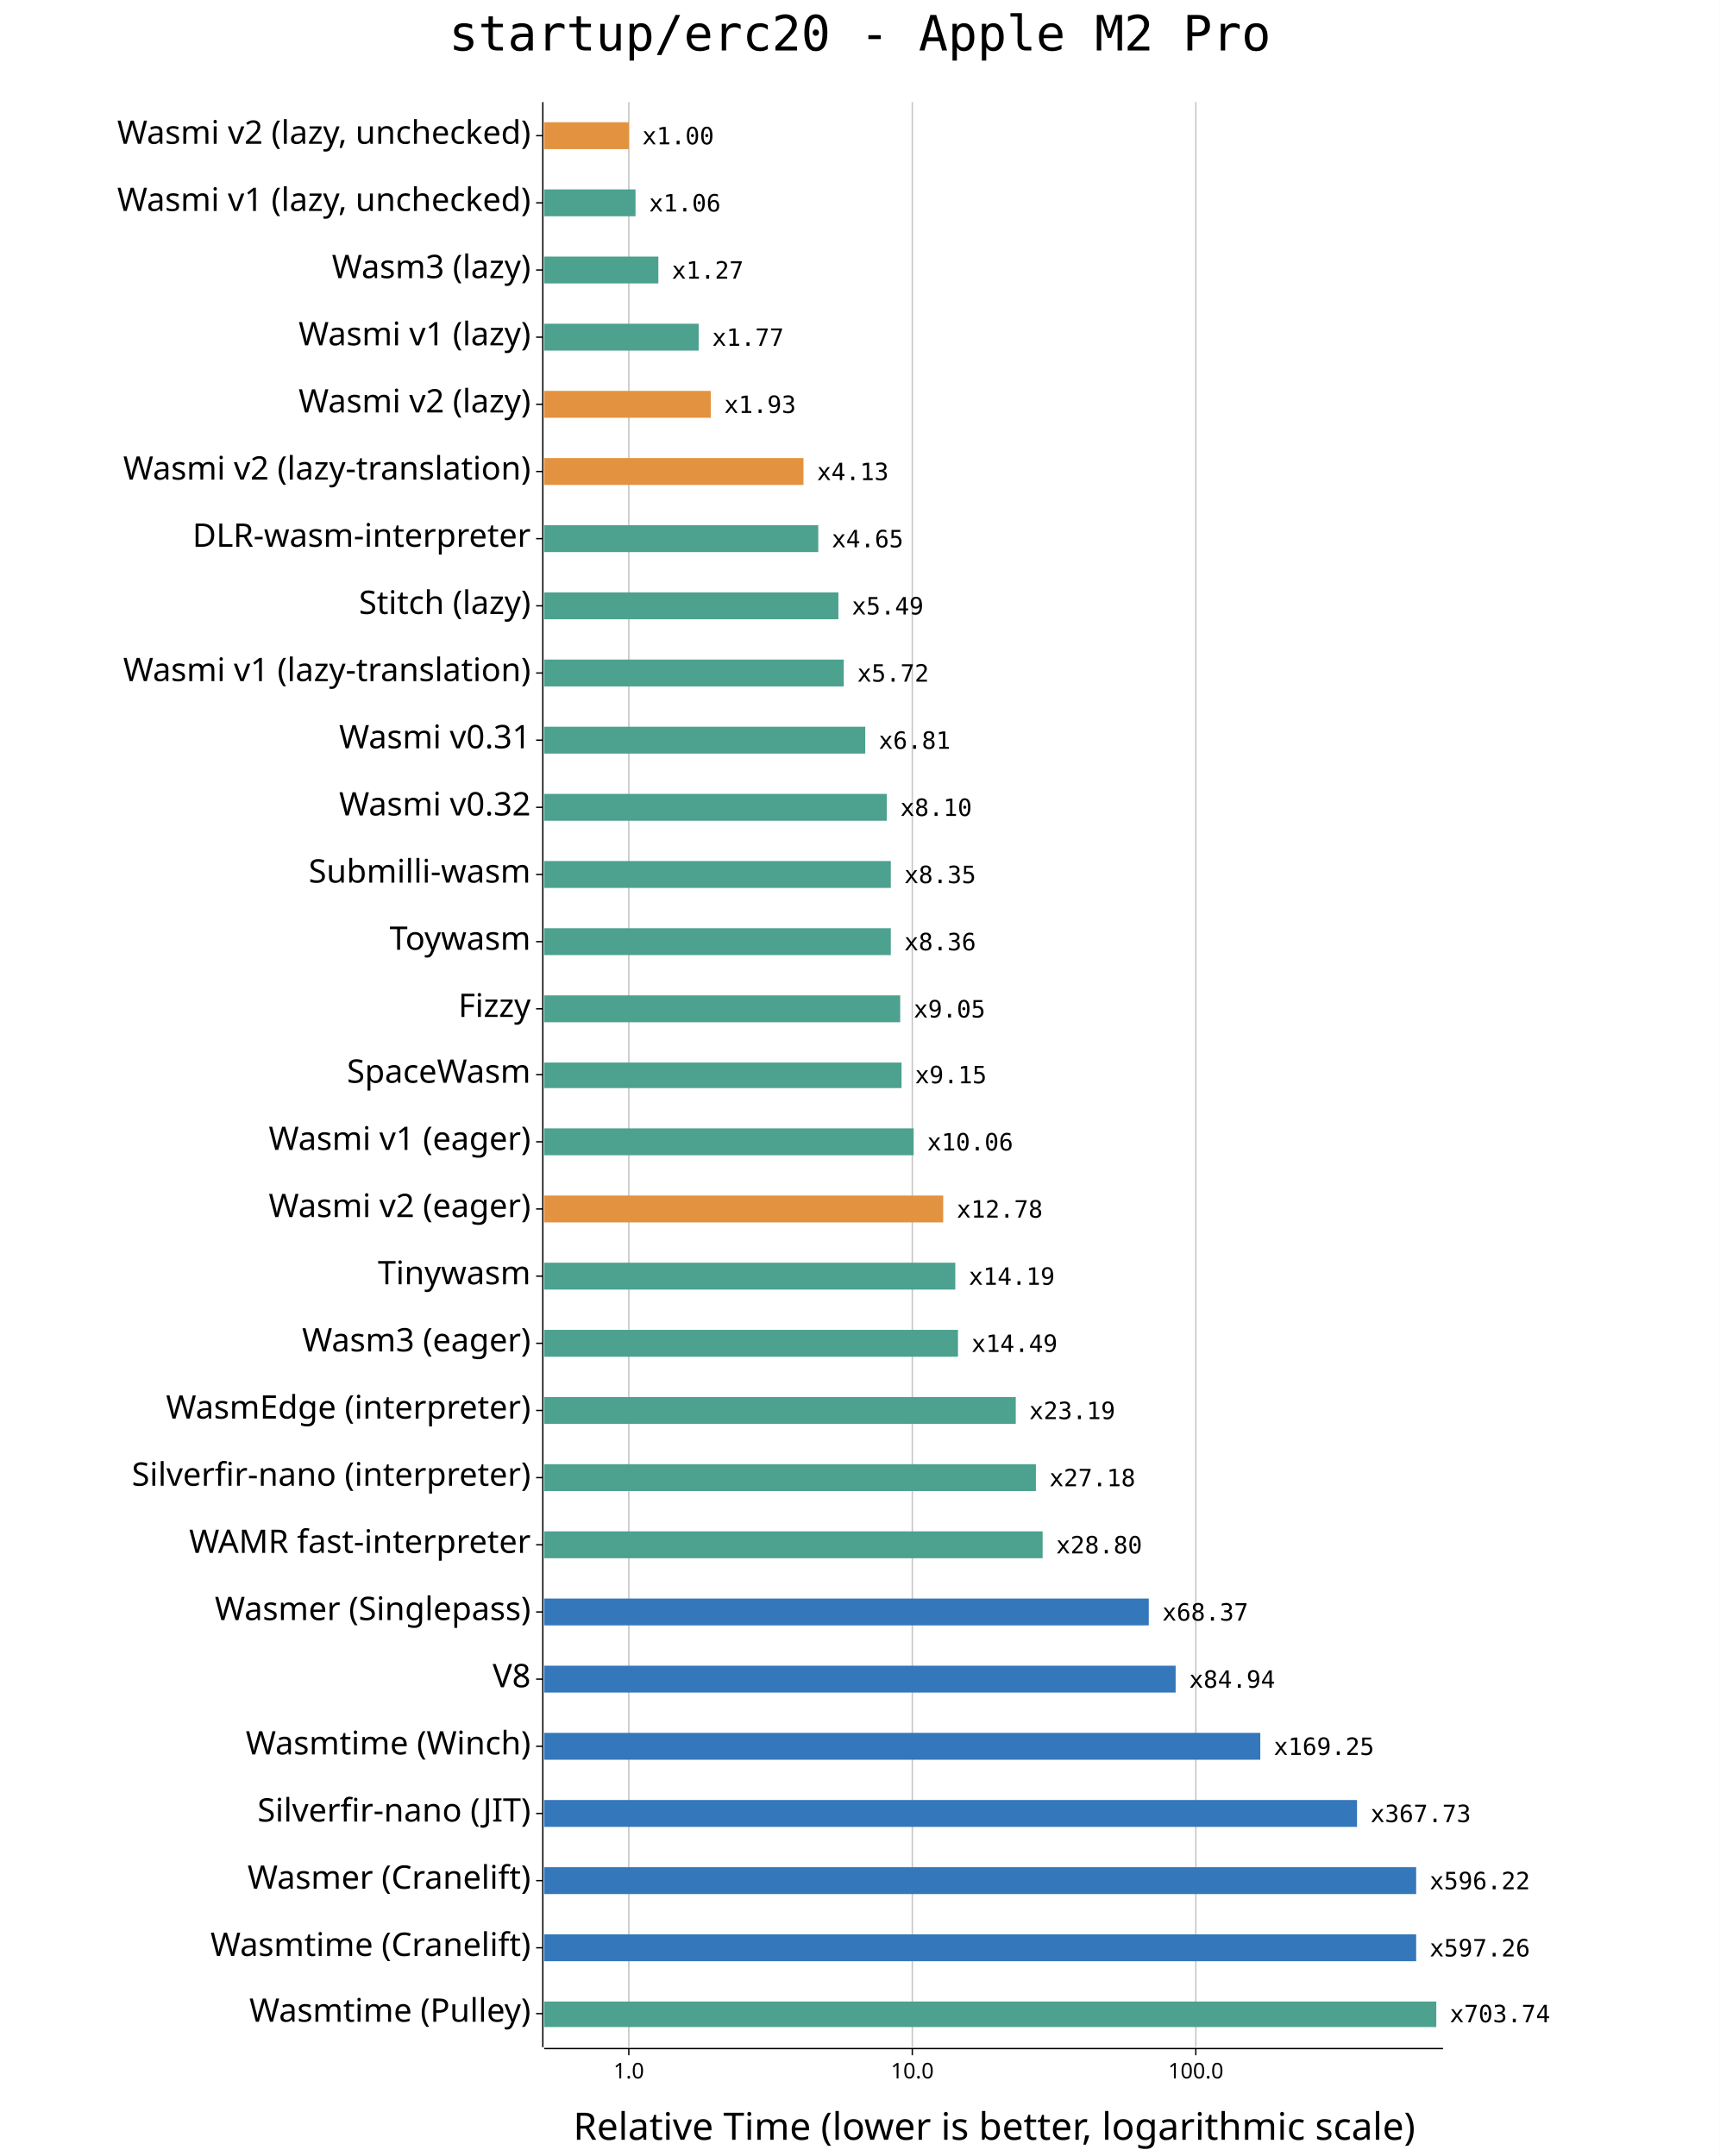
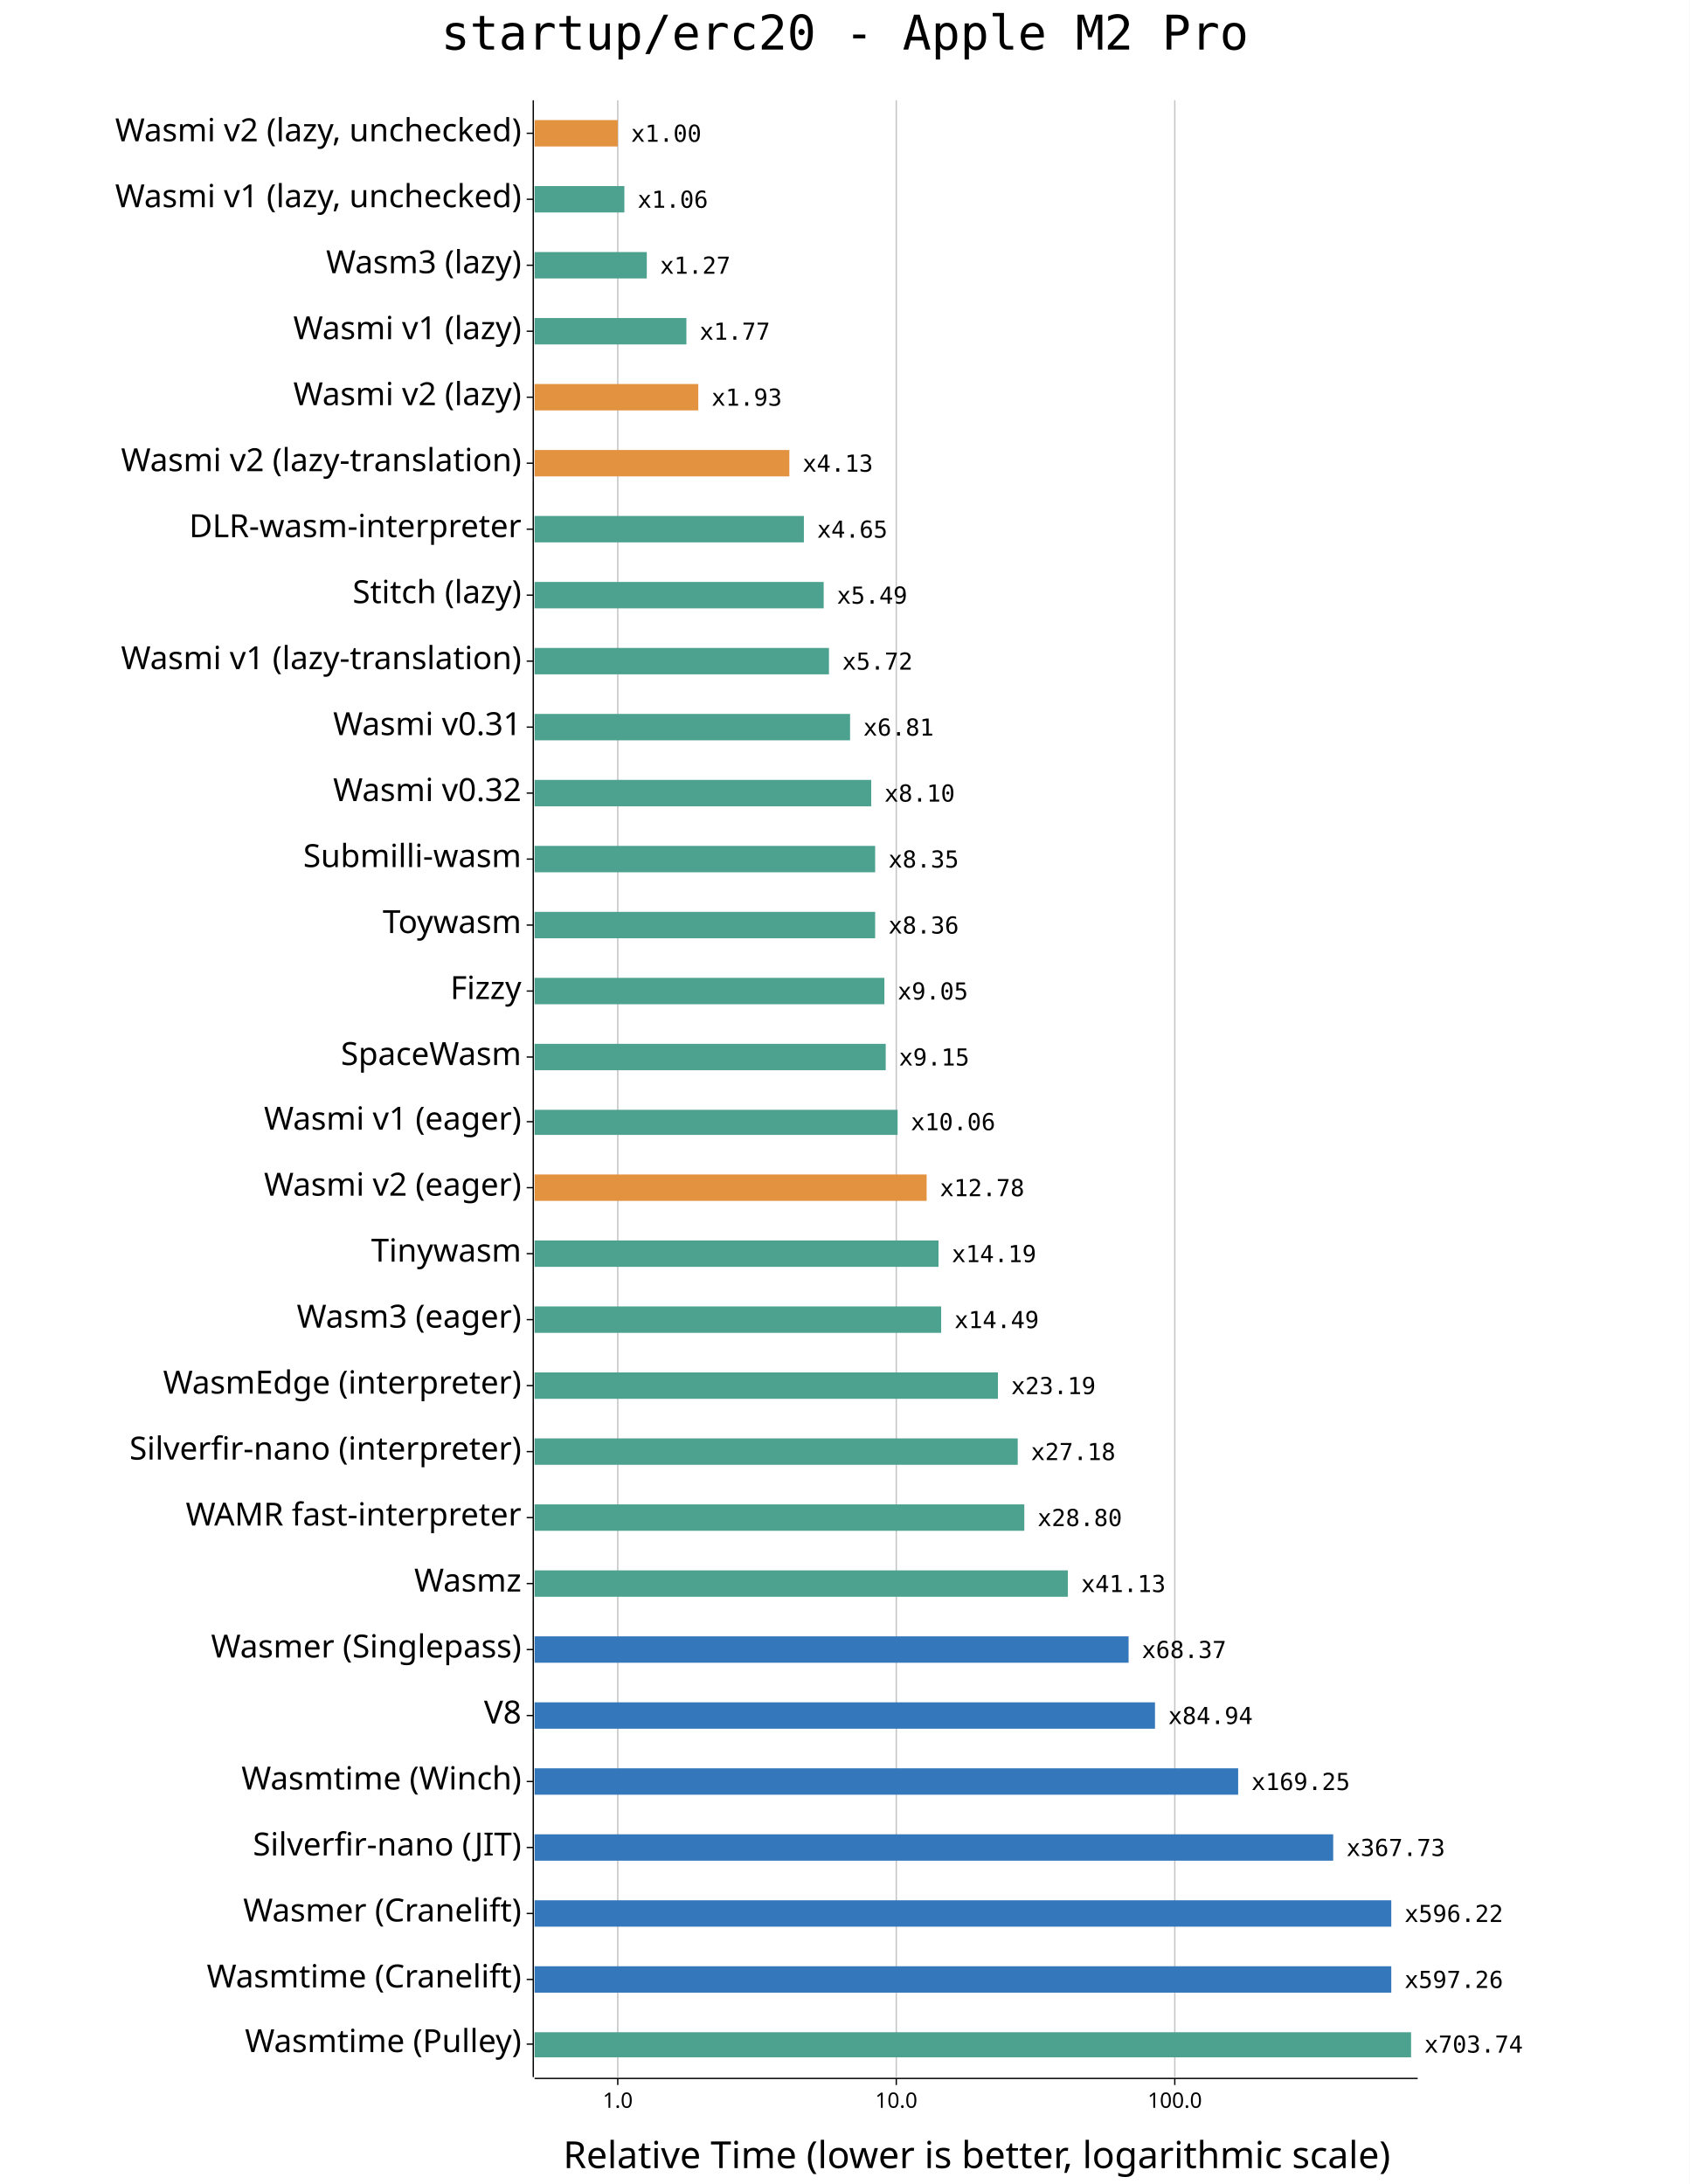
- <svg xmlns="http://www.w3.org/2000/svg" width="1280" height="1605" viewBox="0 0 1280 1605">
-   <rect x="0" y="0" width="1280" height="1605" opacity="1" fill="#FFFFFF" stroke="none" />
+ <svg xmlns="http://www.w3.org/2000/svg" width="1280" height="1655" viewBox="0 0 1280 1655">
+   <rect x="0" y="0" width="1280" height="1655" opacity="1" fill="#FFFFFF" stroke="none" />
  <text x="640" y="10" dy="0.76em" text-anchor="middle" font-family="monospace" font-size="36.29" opacity="1" fill="#000000">
startup/erc20 - Apple M2 Pro
</text>
-   <line opacity="0.1" stroke="#000000" stroke-width="1" x1="468" y1="1524" x2="468" y2="76" />
-   <line opacity="0.1" stroke="#000000" stroke-width="1" x1="679" y1="1524" x2="679" y2="76" />
-   <line opacity="0.1" stroke="#000000" stroke-width="1" x1="890" y1="1524" x2="890" y2="76" />
-   <text x="5" y="800" dy="0.76em" text-anchor="middle" font-family="sans-serif" font-size="28.226" opacity="1" fill="#000000" transform="rotate(270, 5, 800)">
+   <line opacity="0.1" stroke="#000000" stroke-width="1" x1="468" y1="1574" x2="468" y2="76" />
+   <line opacity="0.1" stroke="#000000" stroke-width="1" x1="679" y1="1574" x2="679" y2="76" />
+   <line opacity="0.1" stroke="#000000" stroke-width="1" x1="890" y1="1574" x2="890" y2="76" />
+   <text x="5" y="825" dy="0.76em" text-anchor="middle" font-family="sans-serif" font-size="28.226" opacity="1" fill="#000000" transform="rotate(270, 5, 825)">

</text>
-   <text x="740" y="1600" dy="-0.5ex" text-anchor="middle" font-family="sans-serif" font-size="28.226" opacity="1" fill="#000000">
+   <text x="740" y="1650" dy="-0.5ex" text-anchor="middle" font-family="sans-serif" font-size="28.226" opacity="1" fill="#000000">
Relative Time (lower is better, logarithmic scale)
</text>
-   <line opacity="0.15" stroke="#000000" stroke-width="1" x1="468" y1="1524" x2="468" y2="76" />
-   <line opacity="0.15" stroke="#000000" stroke-width="1" x1="679" y1="1524" x2="679" y2="76" />
-   <line opacity="0.15" stroke="#000000" stroke-width="1" x1="890" y1="1524" x2="890" y2="76" />
-   <polyline fill="none" opacity="1" stroke="#000000" stroke-width="1" points="404,76 404,1524 " />
-   <text x="395" y="1499" dy="0.5ex" text-anchor="end" font-family="sans-serif" font-size="24.194" opacity="1" fill="#000000">
+   <line opacity="0.15" stroke="#000000" stroke-width="1" x1="468" y1="1574" x2="468" y2="76" />
+   <line opacity="0.15" stroke="#000000" stroke-width="1" x1="679" y1="1574" x2="679" y2="76" />
+   <line opacity="0.15" stroke="#000000" stroke-width="1" x1="890" y1="1574" x2="890" y2="76" />
+   <polyline fill="none" opacity="1" stroke="#000000" stroke-width="1" points="404,76 404,1574 " />
+   <text x="395" y="1549" dy="0.5ex" text-anchor="end" font-family="sans-serif" font-size="24.194" opacity="1" fill="#000000">
Wasmtime (Pulley)
</text>
-   <polyline fill="none" opacity="1" stroke="#000000" stroke-width="1" points="399,1499 404,1499 " />
+   <polyline fill="none" opacity="1" stroke="#000000" stroke-width="1" points="399,1549 404,1549 " />
+   <text x="395" y="1500" dy="0.5ex" text-anchor="end" font-family="sans-serif" font-size="24.194" opacity="1" fill="#000000">
+ Wasmtime (Cranelift)
+ </text>
+   <polyline fill="none" opacity="1" stroke="#000000" stroke-width="1" points="399,1500 404,1500 " />
  <text x="395" y="1450" dy="0.5ex" text-anchor="end" font-family="sans-serif" font-size="24.194" opacity="1" fill="#000000">
- Wasmtime (Cranelift)
+ Wasmer (Cranelift)
</text>
  <polyline fill="none" opacity="1" stroke="#000000" stroke-width="1" points="399,1450 404,1450 " />
  <text x="395" y="1400" dy="0.5ex" text-anchor="end" font-family="sans-serif" font-size="24.194" opacity="1" fill="#000000">
- Wasmer (Cranelift)
+ Silverfir-nano (JIT)
</text>
  <polyline fill="none" opacity="1" stroke="#000000" stroke-width="1" points="399,1400 404,1400 " />
  <text x="395" y="1350" dy="0.5ex" text-anchor="end" font-family="sans-serif" font-size="24.194" opacity="1" fill="#000000">
- Silverfir-nano (JIT)
+ Wasmtime (Winch)
</text>
  <polyline fill="none" opacity="1" stroke="#000000" stroke-width="1" points="399,1350 404,1350 " />
  <text x="395" y="1300" dy="0.5ex" text-anchor="end" font-family="sans-serif" font-size="24.194" opacity="1" fill="#000000">
- Wasmtime (Winch)
+ V8
</text>
  <polyline fill="none" opacity="1" stroke="#000000" stroke-width="1" points="399,1300 404,1300 " />
  <text x="395" y="1250" dy="0.5ex" text-anchor="end" font-family="sans-serif" font-size="24.194" opacity="1" fill="#000000">
- V8
+ Wasmer (Singlepass)
</text>
  <polyline fill="none" opacity="1" stroke="#000000" stroke-width="1" points="399,1250 404,1250 " />
  <text x="395" y="1200" dy="0.5ex" text-anchor="end" font-family="sans-serif" font-size="24.194" opacity="1" fill="#000000">
- Wasmer (Singlepass)
+ Wasmz
</text>
  <polyline fill="none" opacity="1" stroke="#000000" stroke-width="1" points="399,1200 404,1200 " />
  <text x="395" y="1150" dy="0.5ex" text-anchor="end" font-family="sans-serif" font-size="24.194" opacity="1" fill="#000000">
WAMR fast-interpreter
</text>
  <polyline fill="none" opacity="1" stroke="#000000" stroke-width="1" points="399,1150 404,1150 " />
  <text x="395" y="1100" dy="0.5ex" text-anchor="end" font-family="sans-serif" font-size="24.194" opacity="1" fill="#000000">
Silverfir-nano (interpreter)
</text>
  <polyline fill="none" opacity="1" stroke="#000000" stroke-width="1" points="399,1100 404,1100 " />
  <text x="395" y="1050" dy="0.5ex" text-anchor="end" font-family="sans-serif" font-size="24.194" opacity="1" fill="#000000">
WasmEdge (interpreter)
</text>
  <polyline fill="none" opacity="1" stroke="#000000" stroke-width="1" points="399,1050 404,1050 " />
  <text x="395" y="1000" dy="0.5ex" text-anchor="end" font-family="sans-serif" font-size="24.194" opacity="1" fill="#000000">
Wasm3 (eager)
</text>
  <polyline fill="none" opacity="1" stroke="#000000" stroke-width="1" points="399,1000 404,1000 " />
  <text x="395" y="950" dy="0.5ex" text-anchor="end" font-family="sans-serif" font-size="24.194" opacity="1" fill="#000000">
Tinywasm
</text>
  <polyline fill="none" opacity="1" stroke="#000000" stroke-width="1" points="399,950 404,950 " />
  <text x="395" y="900" dy="0.5ex" text-anchor="end" font-family="sans-serif" font-size="24.194" opacity="1" fill="#000000">
Wasmi v2 (eager)
</text>
  <polyline fill="none" opacity="1" stroke="#000000" stroke-width="1" points="399,900 404,900 " />
  <text x="395" y="850" dy="0.5ex" text-anchor="end" font-family="sans-serif" font-size="24.194" opacity="1" fill="#000000">
Wasmi v1 (eager)
</text>
  <polyline fill="none" opacity="1" stroke="#000000" stroke-width="1" points="399,850 404,850 " />
-   <text x="395" y="800" dy="0.5ex" text-anchor="end" font-family="sans-serif" font-size="24.194" opacity="1" fill="#000000">
+   <text x="395" y="801" dy="0.5ex" text-anchor="end" font-family="sans-serif" font-size="24.194" opacity="1" fill="#000000">
SpaceWasm
</text>
-   <polyline fill="none" opacity="1" stroke="#000000" stroke-width="1" points="399,800 404,800 " />
+   <polyline fill="none" opacity="1" stroke="#000000" stroke-width="1" points="399,801 404,801 " />
  <text x="395" y="751" dy="0.5ex" text-anchor="end" font-family="sans-serif" font-size="24.194" opacity="1" fill="#000000">
Fizzy
</text>
  <polyline fill="none" opacity="1" stroke="#000000" stroke-width="1" points="399,751 404,751 " />
  <text x="395" y="701" dy="0.5ex" text-anchor="end" font-family="sans-serif" font-size="24.194" opacity="1" fill="#000000">
Toywasm
</text>
  <polyline fill="none" opacity="1" stroke="#000000" stroke-width="1" points="399,701 404,701 " />
  <text x="395" y="651" dy="0.5ex" text-anchor="end" font-family="sans-serif" font-size="24.194" opacity="1" fill="#000000">
Submilli-wasm
</text>
  <polyline fill="none" opacity="1" stroke="#000000" stroke-width="1" points="399,651 404,651 " />
  <text x="395" y="601" dy="0.5ex" text-anchor="end" font-family="sans-serif" font-size="24.194" opacity="1" fill="#000000">
Wasmi v0.32
</text>
  <polyline fill="none" opacity="1" stroke="#000000" stroke-width="1" points="399,601 404,601 " />
  <text x="395" y="551" dy="0.5ex" text-anchor="end" font-family="sans-serif" font-size="24.194" opacity="1" fill="#000000">
Wasmi v0.31
</text>
  <polyline fill="none" opacity="1" stroke="#000000" stroke-width="1" points="399,551 404,551 " />
  <text x="395" y="501" dy="0.5ex" text-anchor="end" font-family="sans-serif" font-size="24.194" opacity="1" fill="#000000">
Wasmi v1 (lazy-translation)
</text>
  <polyline fill="none" opacity="1" stroke="#000000" stroke-width="1" points="399,501 404,501 " />
  <text x="395" y="451" dy="0.5ex" text-anchor="end" font-family="sans-serif" font-size="24.194" opacity="1" fill="#000000">
Stitch (lazy)
</text>
  <polyline fill="none" opacity="1" stroke="#000000" stroke-width="1" points="399,451 404,451 " />
  <text x="395" y="401" dy="0.5ex" text-anchor="end" font-family="sans-serif" font-size="24.194" opacity="1" fill="#000000">
DLR-wasm-interpreter
</text>
  <polyline fill="none" opacity="1" stroke="#000000" stroke-width="1" points="399,401 404,401 " />
  <text x="395" y="351" dy="0.5ex" text-anchor="end" font-family="sans-serif" font-size="24.194" opacity="1" fill="#000000">
Wasmi v2 (lazy-translation)
</text>
  <polyline fill="none" opacity="1" stroke="#000000" stroke-width="1" points="399,351 404,351 " />
  <text x="395" y="301" dy="0.5ex" text-anchor="end" font-family="sans-serif" font-size="24.194" opacity="1" fill="#000000">
Wasmi v2 (lazy)
</text>
  <polyline fill="none" opacity="1" stroke="#000000" stroke-width="1" points="399,301 404,301 " />
  <text x="395" y="251" dy="0.5ex" text-anchor="end" font-family="sans-serif" font-size="24.194" opacity="1" fill="#000000">
Wasmi v1 (lazy)
</text>
  <polyline fill="none" opacity="1" stroke="#000000" stroke-width="1" points="399,251 404,251 " />
  <text x="395" y="201" dy="0.5ex" text-anchor="end" font-family="sans-serif" font-size="24.194" opacity="1" fill="#000000">
Wasm3 (lazy)
</text>
  <polyline fill="none" opacity="1" stroke="#000000" stroke-width="1" points="399,201 404,201 " />
  <text x="395" y="151" dy="0.5ex" text-anchor="end" font-family="sans-serif" font-size="24.194" opacity="1" fill="#000000">
Wasmi v1 (lazy, unchecked)
</text>
  <polyline fill="none" opacity="1" stroke="#000000" stroke-width="1" points="399,151 404,151 " />
  <text x="395" y="101" dy="0.5ex" text-anchor="end" font-family="sans-serif" font-size="24.194" opacity="1" fill="#000000">
Wasmi v2 (lazy, unchecked)
</text>
  <polyline fill="none" opacity="1" stroke="#000000" stroke-width="1" points="399,101 404,101 " />
-   <polyline fill="none" opacity="1" stroke="#000000" stroke-width="1" points="405,1525 1074,1525 " />
-   <text x="468" y="1535" dy="0.76em" text-anchor="middle" font-family="sans-serif" font-size="16.129" opacity="1" fill="#000000">
+   <polyline fill="none" opacity="1" stroke="#000000" stroke-width="1" points="405,1575 1074,1575 " />
+   <text x="468" y="1585" dy="0.76em" text-anchor="middle" font-family="sans-serif" font-size="16.129" opacity="1" fill="#000000">
1.0
</text>
-   <polyline fill="none" opacity="1" stroke="#000000" stroke-width="1" points="468,1525 468,1530 " />
-   <text x="679" y="1535" dy="0.76em" text-anchor="middle" font-family="sans-serif" font-size="16.129" opacity="1" fill="#000000">
+   <polyline fill="none" opacity="1" stroke="#000000" stroke-width="1" points="468,1575 468,1580 " />
+   <text x="679" y="1585" dy="0.76em" text-anchor="middle" font-family="sans-serif" font-size="16.129" opacity="1" fill="#000000">
10.0
</text>
-   <polyline fill="none" opacity="1" stroke="#000000" stroke-width="1" points="679,1525 679,1530 " />
-   <text x="890" y="1535" dy="0.76em" text-anchor="middle" font-family="sans-serif" font-size="16.129" opacity="1" fill="#000000">
+   <polyline fill="none" opacity="1" stroke="#000000" stroke-width="1" points="679,1575 679,1580 " />
+   <text x="890" y="1585" dy="0.76em" text-anchor="middle" font-family="sans-serif" font-size="16.129" opacity="1" fill="#000000">
100.0
</text>
-   <polyline fill="none" opacity="1" stroke="#000000" stroke-width="1" points="890,1525 890,1530 " />
+   <polyline fill="none" opacity="1" stroke="#000000" stroke-width="1" points="890,1575 890,1580 " />
+   <rect x="405" y="841" width="275" height="19" opacity="1" fill="#4CA18F" stroke="none" />
+   <rect x="405" y="541" width="239" height="20" opacity="1" fill="#4CA18F" stroke="none" />
+   <rect x="405" y="441" width="219" height="20" opacity="1" fill="#4CA18F" stroke="none" />
+   <rect x="405" y="191" width="85" height="20" opacity="1" fill="#4CA18F" stroke="none" />
+   <rect x="405" y="1240" width="450" height="20" opacity="1" fill="#3477BA" stroke="none" />
+   <rect x="405" y="1090" width="366" height="20" opacity="1" fill="#4CA18F" stroke="none" />
+   <rect x="405" y="1490" width="649" height="20" opacity="1" fill="#3477BA" stroke="none" />
+   <rect x="405" y="990" width="308" height="20" opacity="1" fill="#4CA18F" stroke="none" />
+   <rect x="405" y="391" width="204" height="20" opacity="1" fill="#4CA18F" stroke="none" />
  <rect x="405" y="890" width="297" height="20" opacity="1" fill="#E3923F" stroke="none" />
+   <rect x="405" y="791" width="266" height="20" opacity="1" fill="#4CA18F" stroke="none" />
+   <rect x="405" y="1340" width="533" height="20" opacity="1" fill="#3477BA" stroke="none" />
  <rect x="405" y="491" width="223" height="20" opacity="1" fill="#4CA18F" stroke="none" />
+   <rect x="405" y="1540" width="664" height="19" opacity="1" fill="#4CA18F" stroke="none" />
+   <rect x="405" y="1040" width="351" height="20" opacity="1" fill="#4CA18F" stroke="none" />
+   <rect x="405" y="1390" width="605" height="20" opacity="1" fill="#3477BA" stroke="none" />
+   <rect x="405" y="641" width="258" height="20" opacity="1" fill="#4CA18F" stroke="none" />
+   <rect x="405" y="940" width="306" height="20" opacity="1" fill="#4CA18F" stroke="none" />
+   <rect x="405" y="1440" width="649" height="20" opacity="1" fill="#3477BA" stroke="none" />
+   <rect x="405" y="1290" width="470" height="20" opacity="1" fill="#3477BA" stroke="none" />
+   <rect x="405" y="741" width="265" height="20" opacity="1" fill="#4CA18F" stroke="none" />
+   <rect x="405" y="1190" width="404" height="20" opacity="1" fill="#4CA18F" stroke="none" />
+   <rect x="405" y="1140" width="371" height="20" opacity="1" fill="#4CA18F" stroke="none" />
+   <rect x="405" y="341" width="193" height="20" opacity="1" fill="#E3923F" stroke="none" />
+   <rect x="405" y="141" width="68" height="20" opacity="1" fill="#4CA18F" stroke="none" />
+   <rect x="405" y="291" width="124" height="20" opacity="1" fill="#E3923F" stroke="none" />
+   <rect x="405" y="91" width="63" height="20" opacity="1" fill="#E3923F" stroke="none" />
+   <rect x="405" y="591" width="255" height="20" opacity="1" fill="#4CA18F" stroke="none" />
  <rect x="405" y="691" width="258" height="20" opacity="1" fill="#4CA18F" stroke="none" />
-   <rect x="405" y="990" width="308" height="20" opacity="1" fill="#4CA18F" stroke="none" />
-   <rect x="405" y="591" width="255" height="20" opacity="1" fill="#4CA18F" stroke="none" />
-   <rect x="405" y="1490" width="664" height="19" opacity="1" fill="#4CA18F" stroke="none" />
-   <rect x="405" y="1240" width="470" height="20" opacity="1" fill="#3477BA" stroke="none" />
-   <rect x="405" y="1440" width="649" height="20" opacity="1" fill="#3477BA" stroke="none" />
-   <rect x="405" y="1190" width="450" height="20" opacity="1" fill="#3477BA" stroke="none" />
-   <rect x="405" y="1140" width="371" height="20" opacity="1" fill="#4CA18F" stroke="none" />
-   <rect x="405" y="191" width="85" height="20" opacity="1" fill="#4CA18F" stroke="none" />
-   <rect x="405" y="1090" width="366" height="20" opacity="1" fill="#4CA18F" stroke="none" />
-   <rect x="405" y="141" width="68" height="20" opacity="1" fill="#4CA18F" stroke="none" />
-   <rect x="405" y="1290" width="533" height="20" opacity="1" fill="#3477BA" stroke="none" />
-   <rect x="405" y="541" width="239" height="20" opacity="1" fill="#4CA18F" stroke="none" />
-   <rect x="405" y="741" width="265" height="20" opacity="1" fill="#4CA18F" stroke="none" />
-   <rect x="405" y="641" width="258" height="20" opacity="1" fill="#4CA18F" stroke="none" />
-   <rect x="405" y="1390" width="649" height="20" opacity="1" fill="#3477BA" stroke="none" />
-   <rect x="405" y="441" width="219" height="20" opacity="1" fill="#4CA18F" stroke="none" />
-   <rect x="405" y="391" width="204" height="20" opacity="1" fill="#4CA18F" stroke="none" />
-   <rect x="405" y="1340" width="605" height="20" opacity="1" fill="#3477BA" stroke="none" />
  <rect x="405" y="241" width="115" height="20" opacity="1" fill="#4CA18F" stroke="none" />
-   <rect x="405" y="91" width="63" height="20" opacity="1" fill="#E3923F" stroke="none" />
-   <rect x="405" y="1040" width="351" height="20" opacity="1" fill="#4CA18F" stroke="none" />
-   <rect x="405" y="341" width="193" height="20" opacity="1" fill="#E3923F" stroke="none" />
-   <rect x="405" y="791" width="266" height="19" opacity="1" fill="#4CA18F" stroke="none" />
-   <rect x="405" y="291" width="124" height="20" opacity="1" fill="#E3923F" stroke="none" />
-   <rect x="405" y="940" width="306" height="20" opacity="1" fill="#4CA18F" stroke="none" />
-   <rect x="405" y="840" width="275" height="20" opacity="1" fill="#4CA18F" stroke="none" />
-   <text x="1079" y="1501" dy="0.5ex" text-anchor="start" font-family="monospace" font-size="17.742" opacity="1" fill="#000000">
+   <text x="1079" y="1551" dy="0.5ex" text-anchor="start" font-family="monospace" font-size="17.742" opacity="1" fill="#000000">
x703.74
</text>
+   <text x="1064" y="1502" dy="0.5ex" text-anchor="start" font-family="monospace" font-size="17.742" opacity="1" fill="#000000">
+ x597.26
+ </text>
  <text x="1064" y="1452" dy="0.5ex" text-anchor="start" font-family="monospace" font-size="17.742" opacity="1" fill="#000000">
- x597.26
- </text>
-   <text x="1064" y="1402" dy="0.5ex" text-anchor="start" font-family="monospace" font-size="17.742" opacity="1" fill="#000000">
x596.22
</text>
-   <text x="1020" y="1352" dy="0.5ex" text-anchor="start" font-family="monospace" font-size="17.742" opacity="1" fill="#000000">
+   <text x="1020" y="1402" dy="0.5ex" text-anchor="start" font-family="monospace" font-size="17.742" opacity="1" fill="#000000">
x367.73
</text>
-   <text x="948" y="1302" dy="0.5ex" text-anchor="start" font-family="monospace" font-size="17.742" opacity="1" fill="#000000">
+   <text x="948" y="1352" dy="0.5ex" text-anchor="start" font-family="monospace" font-size="17.742" opacity="1" fill="#000000">
x169.25
</text>
-   <text x="885" y="1252" dy="0.5ex" text-anchor="start" font-family="monospace" font-size="17.742" opacity="1" fill="#000000">
+   <text x="885" y="1302" dy="0.5ex" text-anchor="start" font-family="monospace" font-size="17.742" opacity="1" fill="#000000">
x84.94
</text>
-   <text x="865" y="1202" dy="0.5ex" text-anchor="start" font-family="monospace" font-size="17.742" opacity="1" fill="#000000">
+   <text x="865" y="1252" dy="0.5ex" text-anchor="start" font-family="monospace" font-size="17.742" opacity="1" fill="#000000">
x68.37
+ </text>
+   <text x="819" y="1202" dy="0.5ex" text-anchor="start" font-family="monospace" font-size="17.742" opacity="1" fill="#000000">
+ x41.13
</text>
  <text x="786" y="1152" dy="0.5ex" text-anchor="start" font-family="monospace" font-size="17.742" opacity="1" fill="#000000">
x28.80
</text>
  <text x="781" y="1102" dy="0.5ex" text-anchor="start" font-family="monospace" font-size="17.742" opacity="1" fill="#000000">
x27.18
</text>
  <text x="766" y="1052" dy="0.5ex" text-anchor="start" font-family="monospace" font-size="17.742" opacity="1" fill="#000000">
x23.19
</text>
  <text x="723" y="1002" dy="0.5ex" text-anchor="start" font-family="monospace" font-size="17.742" opacity="1" fill="#000000">
x14.49
</text>
  <text x="721" y="952" dy="0.5ex" text-anchor="start" font-family="monospace" font-size="17.742" opacity="1" fill="#000000">
x14.19
</text>
  <text x="712" y="902" dy="0.5ex" text-anchor="start" font-family="monospace" font-size="17.742" opacity="1" fill="#000000">
x12.78
</text>
  <text x="690" y="852" dy="0.5ex" text-anchor="start" font-family="monospace" font-size="17.742" opacity="1" fill="#000000">
x10.06
</text>
-   <text x="681" y="802" dy="0.5ex" text-anchor="start" font-family="monospace" font-size="17.742" opacity="1" fill="#000000">
+   <text x="681" y="803" dy="0.5ex" text-anchor="start" font-family="monospace" font-size="17.742" opacity="1" fill="#000000">
x9.15
</text>
  <text x="680" y="753" dy="0.5ex" text-anchor="start" font-family="monospace" font-size="17.742" opacity="1" fill="#000000">
x9.05
</text>
  <text x="673" y="703" dy="0.5ex" text-anchor="start" font-family="monospace" font-size="17.742" opacity="1" fill="#000000">
x8.36
</text>
  <text x="673" y="653" dy="0.5ex" text-anchor="start" font-family="monospace" font-size="17.742" opacity="1" fill="#000000">
x8.35
</text>
  <text x="670" y="603" dy="0.5ex" text-anchor="start" font-family="monospace" font-size="17.742" opacity="1" fill="#000000">
x8.10
</text>
  <text x="654" y="553" dy="0.5ex" text-anchor="start" font-family="monospace" font-size="17.742" opacity="1" fill="#000000">
x6.81
</text>
  <text x="638" y="503" dy="0.5ex" text-anchor="start" font-family="monospace" font-size="17.742" opacity="1" fill="#000000">
x5.72
</text>
  <text x="634" y="453" dy="0.5ex" text-anchor="start" font-family="monospace" font-size="17.742" opacity="1" fill="#000000">
x5.49
</text>
  <text x="619" y="403" dy="0.5ex" text-anchor="start" font-family="monospace" font-size="17.742" opacity="1" fill="#000000">
x4.65
</text>
  <text x="608" y="353" dy="0.5ex" text-anchor="start" font-family="monospace" font-size="17.742" opacity="1" fill="#000000">
x4.13
</text>
  <text x="539" y="303" dy="0.5ex" text-anchor="start" font-family="monospace" font-size="17.742" opacity="1" fill="#000000">
x1.93
</text>
  <text x="530" y="253" dy="0.5ex" text-anchor="start" font-family="monospace" font-size="17.742" opacity="1" fill="#000000">
x1.77
</text>
  <text x="500" y="203" dy="0.5ex" text-anchor="start" font-family="monospace" font-size="17.742" opacity="1" fill="#000000">
x1.27
</text>
  <text x="483" y="153" dy="0.5ex" text-anchor="start" font-family="monospace" font-size="17.742" opacity="1" fill="#000000">
x1.06
</text>
  <text x="478" y="103" dy="0.5ex" text-anchor="start" font-family="monospace" font-size="17.742" opacity="1" fill="#000000">
x1.00
</text>
</svg>
